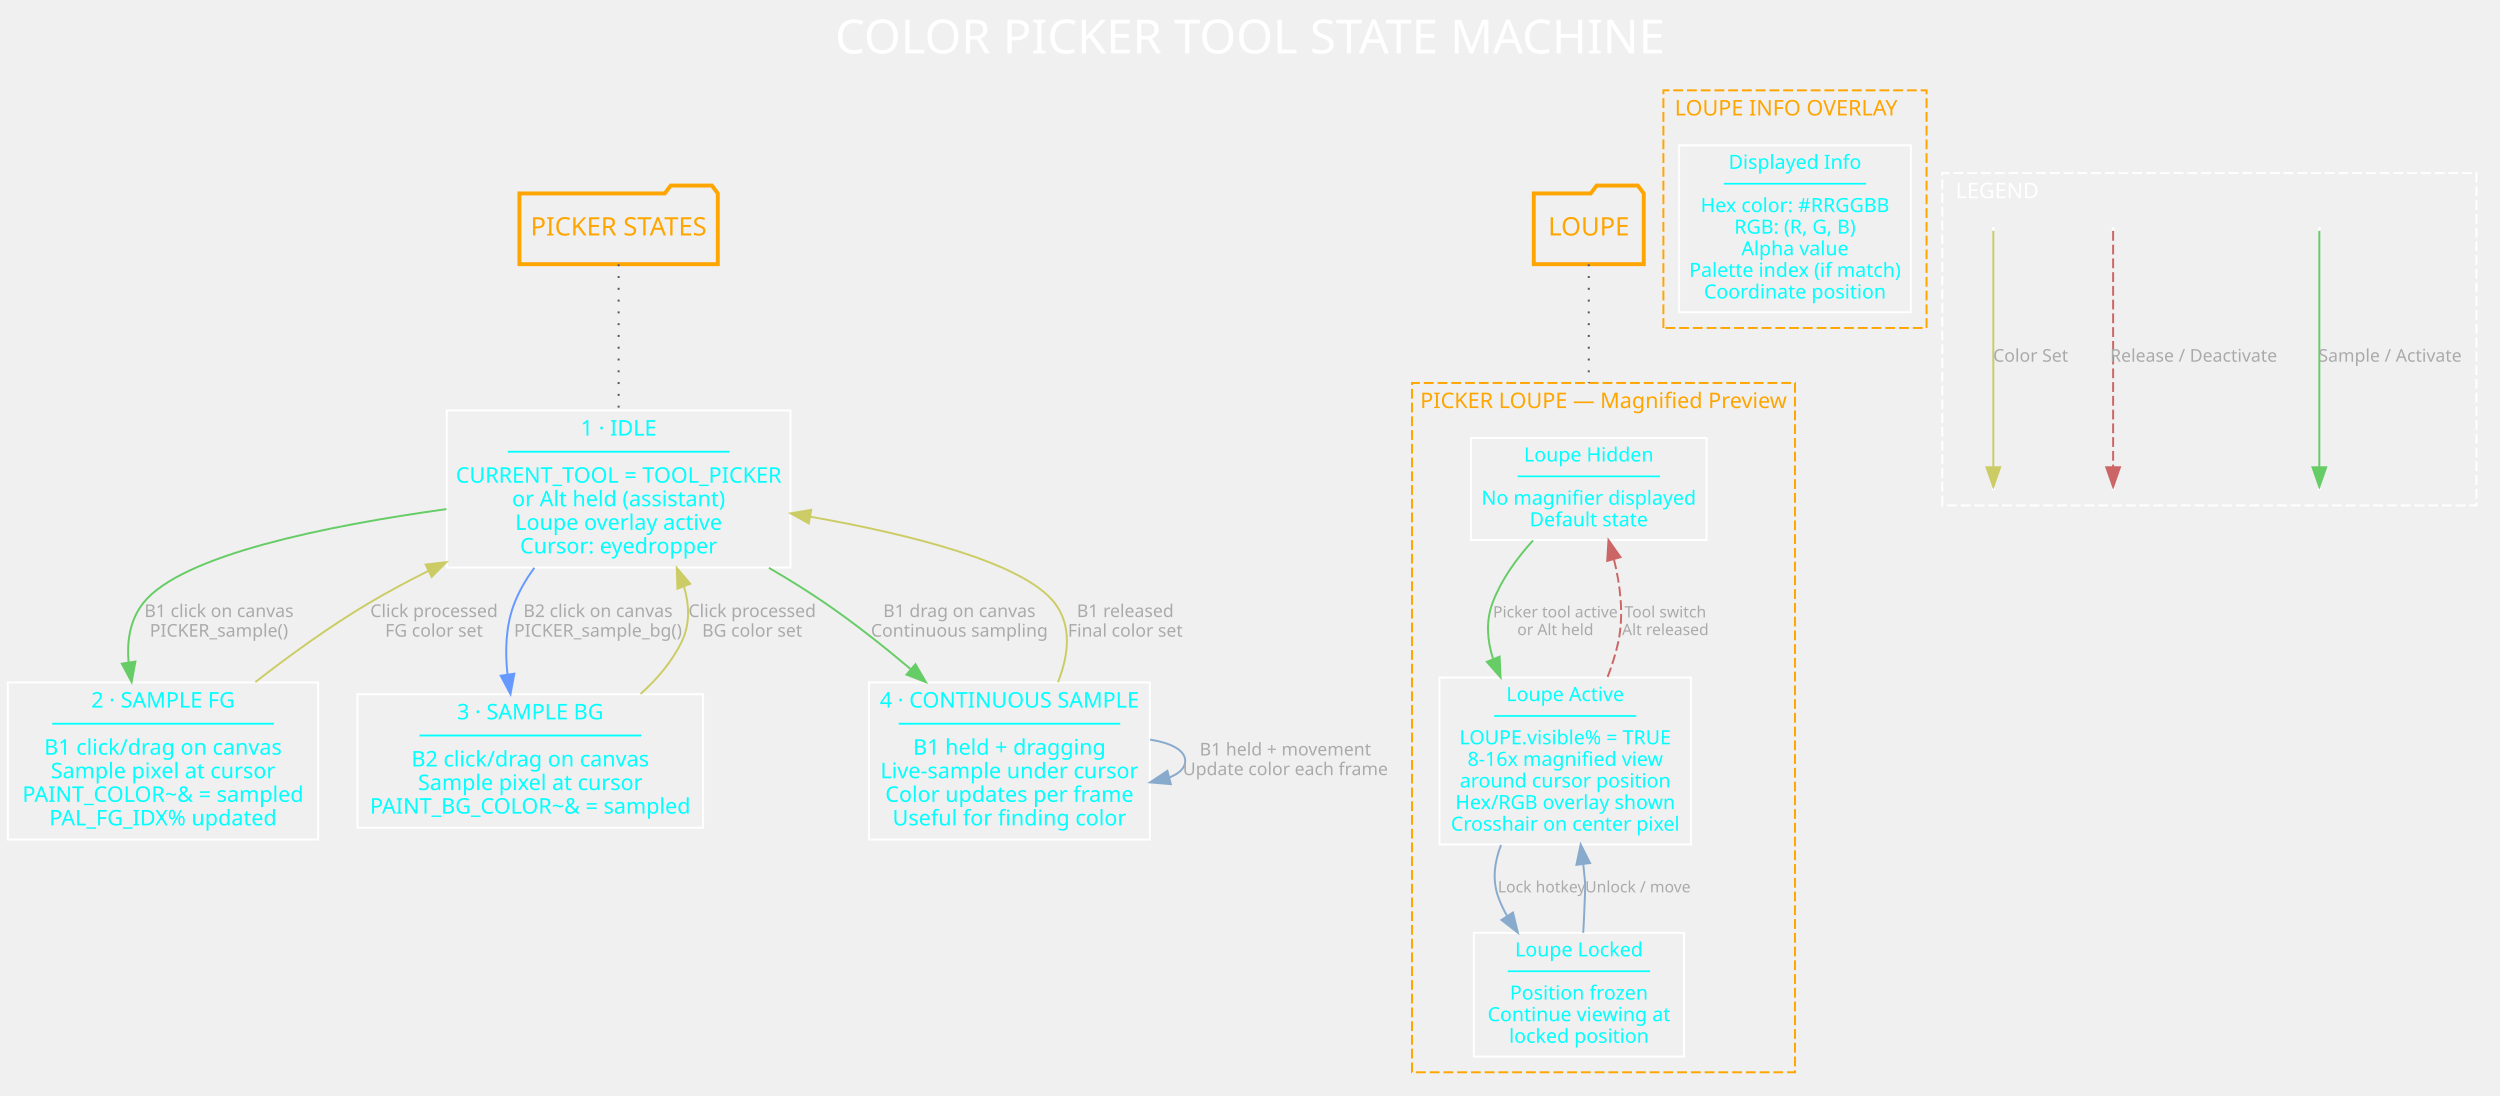
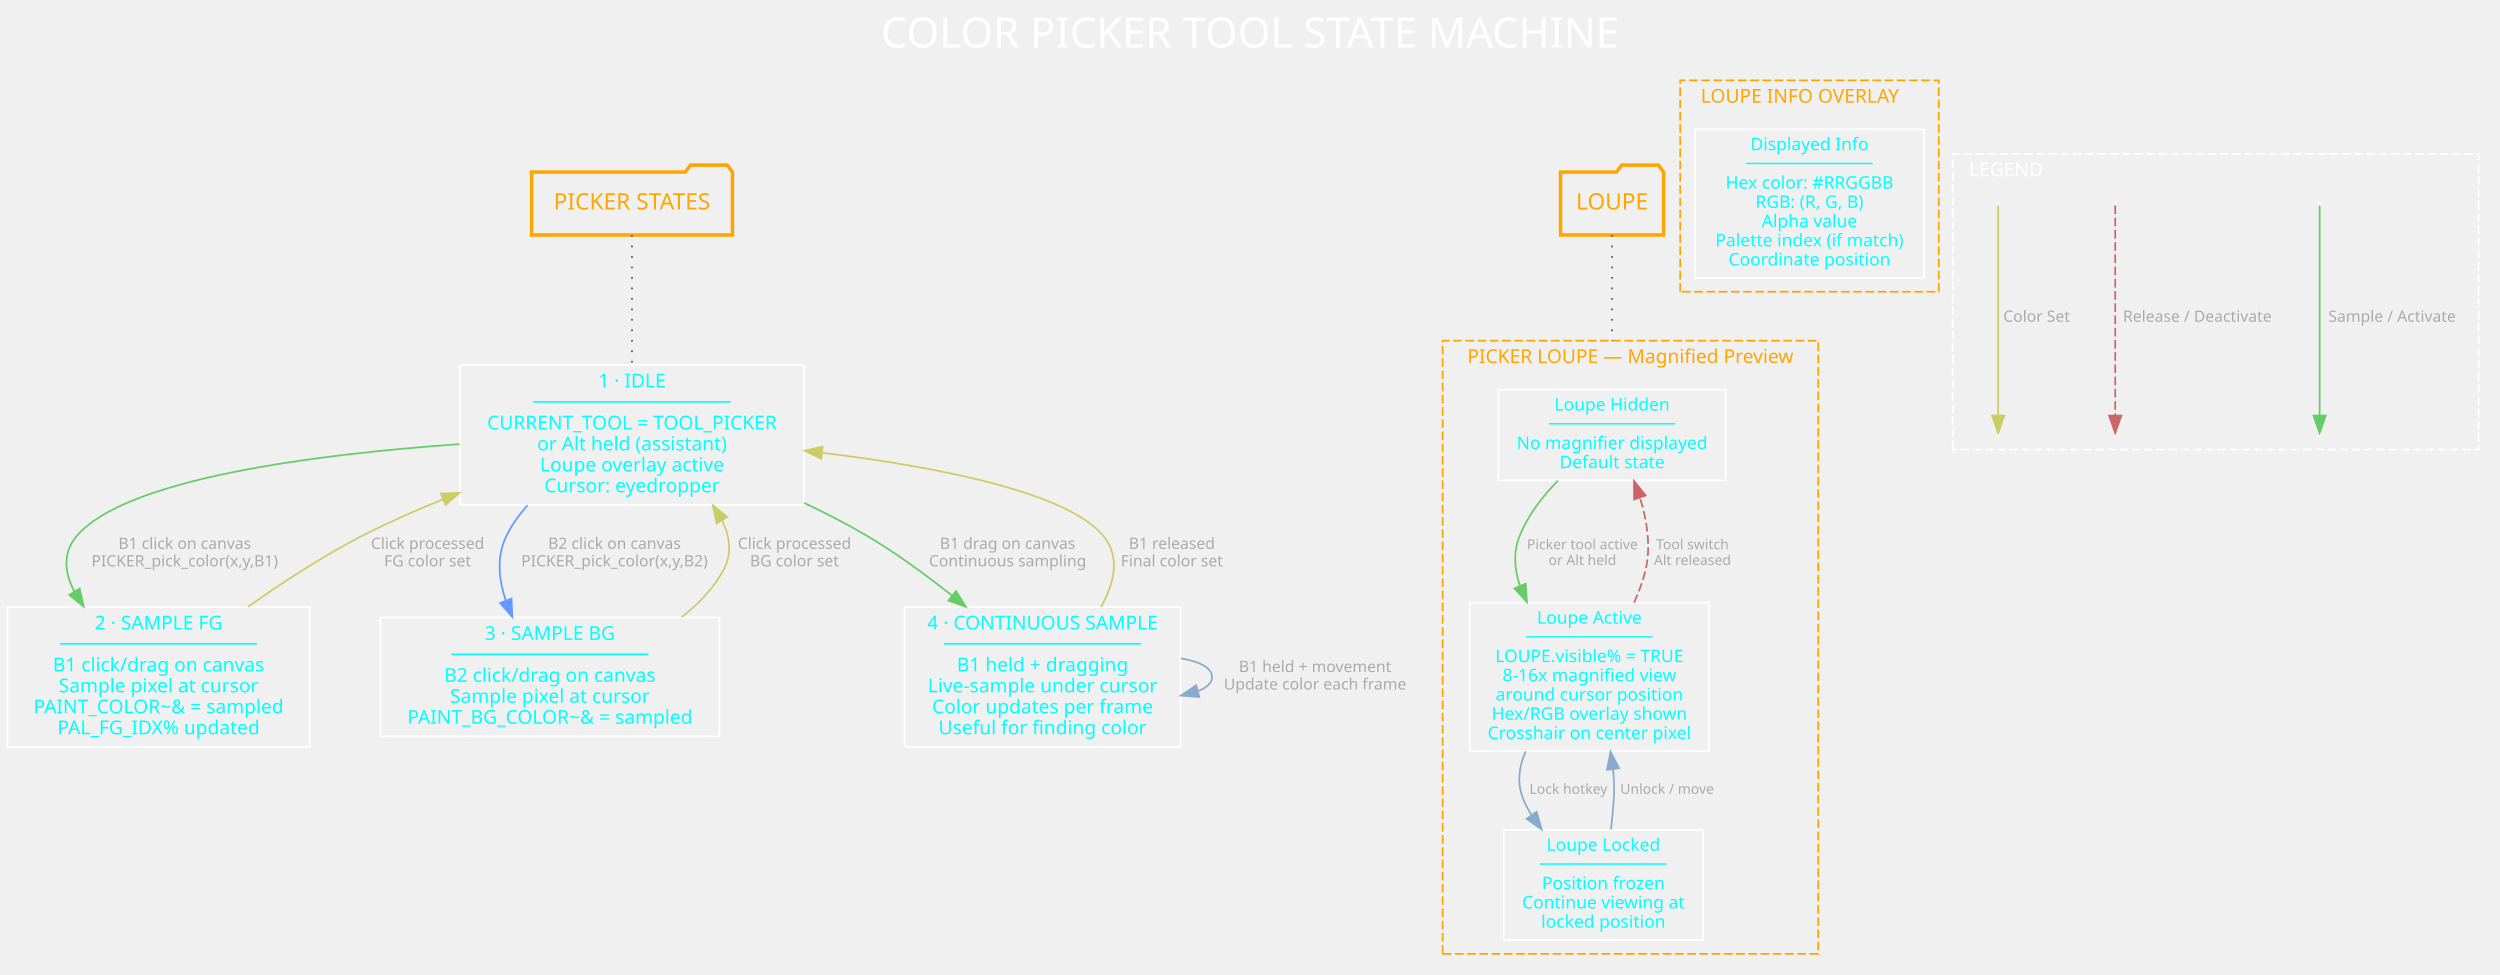
- <svg xmlns="http://www.w3.org/2000/svg" width="1273pt" height="558pt" viewBox="0.00 0.00 1273.00 558.00">
+ <svg xmlns="http://www.w3.org/2000/svg" width="1431pt" height="558pt" viewBox="0.00 0.00 1430.50 558.00">
  <g id="graph0" class="graph" transform="scale(1 1) rotate(0) translate(4 554)">
-     <text text-anchor="middle" x="632.5" y="-526.8" font-family="Cascadia Code PL" font-size="24.00" fill="white">COLOR PICKER TOOL STATE MACHINE</text>
+     <text text-anchor="middle" x="711.25" y="-526.8" font-family="Cascadia Code PL" font-size="24.00" fill="white">COLOR PICKER TOOL STATE MACHINE</text>
    <g id="clust2" class="cluster">
-       <polygon fill="transparent" stroke="orange" stroke-dasharray="5,2" points="715,-8 715,-359 910,-359 910,-8 715,-8" />
-       <text text-anchor="middle" x="812.5" y="-346.2" font-family="Cascadia Code PL" font-size="11.00" fill="orange">PICKER LOUPE — Magnified Preview</text>
+       <polygon fill="transparent" stroke="orange" stroke-dasharray="5,2" points="821.5,-8 821.5,-359 1036.5,-359 1036.5,-8 821.5,-8" />
+       <text text-anchor="middle" x="929" y="-346.2" font-family="Cascadia Code PL" font-size="11.00" fill="orange">PICKER LOUPE — Magnified Preview</text>
    </g>
    <g id="clust5" class="cluster">
-       <polygon fill="transparent" stroke="white" stroke-dasharray="5,2" points="985,-296.64 985,-465.86 1257,-465.86 1257,-296.64 985,-296.64" />
-       <text text-anchor="middle" x="1013" y="-453.06" font-family="Cascadia Code PL" font-size="11.00" fill="white">LEGEND</text>
+       <polygon fill="transparent" stroke="white" stroke-dasharray="5,2" points="1113.5,-296.64 1113.5,-465.86 1414.5,-465.86 1414.5,-296.64 1113.5,-296.64" />
+       <text text-anchor="middle" x="1144" y="-453.06" font-family="Cascadia Code PL" font-size="11.00" fill="white">LEGEND</text>
    </g>
    <g id="clust3" class="cluster">
-       <polygon fill="transparent" stroke="orange" stroke-dasharray="5,2" points="843,-387 843,-508 977,-508 977,-387 843,-387" />
-       <text text-anchor="middle" x="905.5" y="-495.2" font-family="Cascadia Code PL" font-size="11.00" fill="orange">LOUPE INFO OVERLAY</text>
+       <polygon fill="transparent" stroke="orange" stroke-dasharray="5,2" points="957.5,-387 957.5,-508 1105.5,-508 1105.5,-387 957.5,-387" />
+       <text text-anchor="middle" x="1026" y="-495.2" font-family="Cascadia Code PL" font-size="11.00" fill="orange">LOUPE INFO OVERLAY</text>
    </g>
    <g id="node1" class="node">
-       <polygon fill="none" stroke="orange" stroke-width="2" points="361.5,-455.5 358.5,-459.5 337.5,-459.5 334.5,-455.5 260.5,-455.5 260.5,-419.5 361.5,-419.5 361.5,-455.5" />
-       <text text-anchor="middle" x="311" y="-434.1" font-family="Cascadia Code PL" font-size="13.00" fill="orange">PICKER STATES</text>
+       <polygon fill="none" stroke="orange" stroke-width="2" points="415,-455.5 412,-459.5 391,-459.5 388,-455.5 300,-455.5 300,-419.5 415,-419.5 415,-455.5" />
+       <text text-anchor="middle" x="357.5" y="-434.1" font-family="Cascadia Code PL" font-size="13.00" fill="orange">PICKER STATES</text>
    </g>
    <g id="node3" class="node">
-       <polygon fill="none" stroke="white" points="398.5,-345 223.5,-345 223.5,-265 398.5,-265 398.5,-345" />
-       <text text-anchor="middle" x="311" y="-332.2" font-family="Cascadia Code PL" font-size="11.00" fill="cyan">1 · IDLE</text>
-       <text text-anchor="middle" x="311" y="-320.2" font-family="Cascadia Code PL" font-size="11.00" fill="cyan">─────────────────</text>
-       <text text-anchor="middle" x="311" y="-308.2" font-family="Cascadia Code PL" font-size="11.00" fill="cyan">CURRENT_TOOL = TOOL_PICKER</text>
-       <text text-anchor="middle" x="311" y="-296.2" font-family="Cascadia Code PL" font-size="11.00" fill="cyan">or Alt held (assistant)</text>
-       <text text-anchor="middle" x="311" y="-284.2" font-family="Cascadia Code PL" font-size="11.00" fill="cyan">Loupe overlay active</text>
-       <text text-anchor="middle" x="311" y="-272.2" font-family="Cascadia Code PL" font-size="11.00" fill="cyan">Cursor: eyedropper</text>
+       <polygon fill="none" stroke="white" points="456,-345 259,-345 259,-265 456,-265 456,-345" />
+       <text text-anchor="middle" x="357.5" y="-332.2" font-family="Cascadia Code PL" font-size="11.00" fill="cyan">1 · IDLE</text>
+       <text text-anchor="middle" x="357.5" y="-320.2" font-family="Cascadia Code PL" font-size="11.00" fill="cyan">─────────────────</text>
+       <text text-anchor="middle" x="357.5" y="-308.2" font-family="Cascadia Code PL" font-size="11.00" fill="cyan">CURRENT_TOOL = TOOL_PICKER</text>
+       <text text-anchor="middle" x="357.5" y="-296.2" font-family="Cascadia Code PL" font-size="11.00" fill="cyan">or Alt held (assistant)</text>
+       <text text-anchor="middle" x="357.5" y="-284.2" font-family="Cascadia Code PL" font-size="11.00" fill="cyan">Loupe overlay active</text>
+       <text text-anchor="middle" x="357.5" y="-272.2" font-family="Cascadia Code PL" font-size="11.00" fill="cyan">Cursor: eyedropper</text>
    </g>
    <g id="edge12" class="edge">
-       <path fill="none" stroke="#555555" stroke-dasharray="1,5" d="M311,-419.44C311,-400.65 311,-369.81 311,-345.02" />
+       <path fill="none" stroke="#555555" stroke-dasharray="1,5" d="M357.5,-419.44C357.5,-400.65 357.5,-369.81 357.5,-345.02" />
    </g>
    <g id="node2" class="node">
-       <polygon fill="none" stroke="orange" stroke-width="2" points="833,-455.5 830,-459.5 809,-459.5 806,-455.5 777,-455.5 777,-419.5 833,-419.5 833,-455.5" />
-       <text text-anchor="middle" x="805" y="-434.1" font-family="Cascadia Code PL" font-size="13.00" fill="orange">LOUPE</text>
+       <polygon fill="none" stroke="orange" stroke-width="2" points="948,-455.5 945,-459.5 924,-459.5 921,-455.5 889,-455.5 889,-419.5 948,-419.5 948,-455.5" />
+       <text text-anchor="middle" x="918.5" y="-434.1" font-family="Cascadia Code PL" font-size="13.00" fill="orange">LOUPE</text>
    </g>
    <g id="node7" class="node">
-       <polygon fill="none" stroke="white" points="865,-331 745,-331 745,-279 865,-279 865,-331" />
-       <text text-anchor="middle" x="805" y="-319" font-family="Cascadia Code PL" font-size="10.00" fill="cyan">Loupe Hidden</text>
-       <text text-anchor="middle" x="805" y="-308" font-family="Cascadia Code PL" font-size="10.00" fill="cyan">────────────</text>
-       <text text-anchor="middle" x="805" y="-297" font-family="Cascadia Code PL" font-size="10.00" fill="cyan">No magnifier displayed</text>
-       <text text-anchor="middle" x="805" y="-286" font-family="Cascadia Code PL" font-size="10.00" fill="cyan">Default state</text>
+       <polygon fill="none" stroke="white" points="983.5,-331 853.5,-331 853.5,-279 983.5,-279 983.5,-331" />
+       <text text-anchor="middle" x="918.5" y="-319" font-family="Cascadia Code PL" font-size="10.00" fill="cyan">Loupe Hidden</text>
+       <text text-anchor="middle" x="918.5" y="-308" font-family="Cascadia Code PL" font-size="10.00" fill="cyan">────────────</text>
+       <text text-anchor="middle" x="918.5" y="-297" font-family="Cascadia Code PL" font-size="10.00" fill="cyan">No magnifier displayed</text>
+       <text text-anchor="middle" x="918.5" y="-286" font-family="Cascadia Code PL" font-size="10.00" fill="cyan">Default state</text>
    </g>
    <g id="edge13" class="edge">
-       <path fill="none" stroke="#555555" stroke-dasharray="1,5" d="M805,-419.44C805,-404.06 805,-380.6 805,-359" />
+       <path fill="none" stroke="#555555" stroke-dasharray="1,5" d="M918.5,-419.44C918.5,-404.06 918.5,-380.6 918.5,-359" />
    </g>
    <g id="node4" class="node">
-       <polygon fill="none" stroke="white" points="158,-206.5 0,-206.5 0,-126.5 158,-126.5 158,-206.5" />
-       <text text-anchor="middle" x="79" y="-193.7" font-family="Cascadia Code PL" font-size="11.00" fill="cyan">2 · SAMPLE FG</text>
-       <text text-anchor="middle" x="79" y="-181.7" font-family="Cascadia Code PL" font-size="11.00" fill="cyan">─────────────────</text>
-       <text text-anchor="middle" x="79" y="-169.7" font-family="Cascadia Code PL" font-size="11.00" fill="cyan">B1 click/drag on canvas</text>
-       <text text-anchor="middle" x="79" y="-157.7" font-family="Cascadia Code PL" font-size="11.00" fill="cyan">Sample pixel at cursor</text>
-       <text text-anchor="middle" x="79" y="-145.7" font-family="Cascadia Code PL" font-size="11.00" fill="cyan">PAINT_COLOR~&amp; = sampled</text>
-       <text text-anchor="middle" x="79" y="-133.7" font-family="Cascadia Code PL" font-size="11.00" fill="cyan">PAL_FG_IDX% updated</text>
+       <polygon fill="none" stroke="white" points="173,-206.5 0,-206.5 0,-126.5 173,-126.5 173,-206.5" />
+       <text text-anchor="middle" x="86.5" y="-193.7" font-family="Cascadia Code PL" font-size="11.00" fill="cyan">2 · SAMPLE FG</text>
+       <text text-anchor="middle" x="86.5" y="-181.7" font-family="Cascadia Code PL" font-size="11.00" fill="cyan">─────────────────</text>
+       <text text-anchor="middle" x="86.5" y="-169.7" font-family="Cascadia Code PL" font-size="11.00" fill="cyan">B1 click/drag on canvas</text>
+       <text text-anchor="middle" x="86.5" y="-157.7" font-family="Cascadia Code PL" font-size="11.00" fill="cyan">Sample pixel at cursor</text>
+       <text text-anchor="middle" x="86.5" y="-145.7" font-family="Cascadia Code PL" font-size="11.00" fill="cyan">PAINT_COLOR~&amp; = sampled</text>
+       <text text-anchor="middle" x="86.5" y="-133.7" font-family="Cascadia Code PL" font-size="11.00" fill="cyan">PAL_FG_IDX% updated</text>
    </g>
    <g id="edge1" class="edge">
-       <path fill="none" stroke="#66cc66" d="M223.33,-294.76C162.19,-286.3 88.26,-271.32 69,-247 62.19,-238.4 60.52,-227.55 61.48,-216.66" />
-       <polygon fill="#66cc66" stroke="#66cc66" points="64.95,-217.13 63.02,-206.71 58.03,-216.06 64.95,-217.13" />
-       <text text-anchor="middle" x="107.5" y="-239.8" font-family="Cascadia Code PL" font-size="9.00" fill="#aaaaaa">  B1 click on canvas</text>
-       <text text-anchor="middle" x="107.5" y="-229.8" font-family="Cascadia Code PL" font-size="9.00" fill="#aaaaaa">  PICKER_sample()</text>
+       <path fill="none" stroke="#66cc66" d="M258.67,-299.78C175.95,-293.93 67.12,-280.02 39.5,-247 31.46,-237.39 32.71,-226.25 38.32,-215.4" />
+       <polygon fill="#66cc66" stroke="#66cc66" points="41.36,-217.13 43.66,-206.79 35.41,-213.44 41.36,-217.13" />
+       <text text-anchor="middle" x="101.5" y="-239.8" font-family="Cascadia Code PL" font-size="9.00" fill="#aaaaaa">  B1 click on canvas</text>
+       <text text-anchor="middle" x="101.5" y="-229.8" font-family="Cascadia Code PL" font-size="9.00" fill="#aaaaaa">  PICKER_pick_color(x,y,B1)</text>
    </g>
    <g id="node5" class="node">
-       <polygon fill="none" stroke="white" points="354,-200.5 178,-200.5 178,-132.5 354,-132.5 354,-200.5" />
-       <text text-anchor="middle" x="266" y="-187.7" font-family="Cascadia Code PL" font-size="11.00" fill="cyan">3 · SAMPLE BG</text>
-       <text text-anchor="middle" x="266" y="-175.7" font-family="Cascadia Code PL" font-size="11.00" fill="cyan">─────────────────</text>
-       <text text-anchor="middle" x="266" y="-163.7" font-family="Cascadia Code PL" font-size="11.00" fill="cyan">B2 click/drag on canvas</text>
-       <text text-anchor="middle" x="266" y="-151.7" font-family="Cascadia Code PL" font-size="11.00" fill="cyan">Sample pixel at cursor</text>
-       <text text-anchor="middle" x="266" y="-139.7" font-family="Cascadia Code PL" font-size="11.00" fill="cyan">PAINT_BG_COLOR~&amp; = sampled</text>
+       <polygon fill="none" stroke="white" points="407.5,-200.5 213.5,-200.5 213.5,-132.5 407.5,-132.5 407.5,-200.5" />
+       <text text-anchor="middle" x="310.5" y="-187.7" font-family="Cascadia Code PL" font-size="11.00" fill="cyan">3 · SAMPLE BG</text>
+       <text text-anchor="middle" x="310.5" y="-175.7" font-family="Cascadia Code PL" font-size="11.00" fill="cyan">─────────────────</text>
+       <text text-anchor="middle" x="310.5" y="-163.7" font-family="Cascadia Code PL" font-size="11.00" fill="cyan">B2 click/drag on canvas</text>
+       <text text-anchor="middle" x="310.5" y="-151.7" font-family="Cascadia Code PL" font-size="11.00" fill="cyan">Sample pixel at cursor</text>
+       <text text-anchor="middle" x="310.5" y="-139.7" font-family="Cascadia Code PL" font-size="11.00" fill="cyan">PAINT_BG_COLOR~&amp; = sampled</text>
    </g>
    <g id="edge2" class="edge">
-       <path fill="none" stroke="#6699ff" d="M268.08,-264.89C264,-259.29 260.47,-253.29 258,-247 253.52,-235.6 253.08,-222.61 254.43,-210.48" />
-       <polygon fill="#6699ff" stroke="#6699ff" points="257.9,-210.96 255.93,-200.55 250.98,-209.91 257.9,-210.96" />
-       <text text-anchor="middle" x="300.5" y="-239.8" font-family="Cascadia Code PL" font-size="9.00" fill="#aaaaaa">  B2 click on canvas</text>
-       <text text-anchor="middle" x="300.5" y="-229.8" font-family="Cascadia Code PL" font-size="9.00" fill="#aaaaaa">  PICKER_sample_bg()</text>
+       <path fill="none" stroke="#6699ff" d="M297.76,-264.83C292.87,-259.41 288.62,-253.46 285.5,-247 279.93,-235.49 281.19,-222.45 285.22,-210.31" />
+       <polygon fill="#6699ff" stroke="#6699ff" points="288.55,-211.4 288.97,-200.82 282.04,-208.83 288.55,-211.4" />
+       <text text-anchor="middle" x="347.5" y="-239.8" font-family="Cascadia Code PL" font-size="9.00" fill="#aaaaaa">  B2 click on canvas</text>
+       <text text-anchor="middle" x="347.5" y="-229.8" font-family="Cascadia Code PL" font-size="9.00" fill="#aaaaaa">  PICKER_pick_color(x,y,B2)</text>
    </g>
    <g id="node6" class="node">
-       <polygon fill="none" stroke="white" points="581.5,-206.5 438.5,-206.5 438.5,-126.5 581.5,-126.5 581.5,-206.5" />
-       <text text-anchor="middle" x="510" y="-193.7" font-family="Cascadia Code PL" font-size="11.00" fill="cyan">4 · CONTINUOUS SAMPLE</text>
-       <text text-anchor="middle" x="510" y="-181.7" font-family="Cascadia Code PL" font-size="11.00" fill="cyan">─────────────────</text>
-       <text text-anchor="middle" x="510" y="-169.7" font-family="Cascadia Code PL" font-size="11.00" fill="cyan">B1 held + dragging</text>
-       <text text-anchor="middle" x="510" y="-157.7" font-family="Cascadia Code PL" font-size="11.00" fill="cyan">Live-sample under cursor</text>
-       <text text-anchor="middle" x="510" y="-145.7" font-family="Cascadia Code PL" font-size="11.00" fill="cyan">Color updates per frame</text>
-       <text text-anchor="middle" x="510" y="-133.7" font-family="Cascadia Code PL" font-size="11.00" fill="cyan">Useful for finding color</text>
+       <polygon fill="none" stroke="white" points="671.5,-206.5 513.5,-206.5 513.5,-126.5 671.5,-126.5 671.5,-206.5" />
+       <text text-anchor="middle" x="592.5" y="-193.7" font-family="Cascadia Code PL" font-size="11.00" fill="cyan">4 · CONTINUOUS SAMPLE</text>
+       <text text-anchor="middle" x="592.5" y="-181.7" font-family="Cascadia Code PL" font-size="11.00" fill="cyan">─────────────────</text>
+       <text text-anchor="middle" x="592.5" y="-169.7" font-family="Cascadia Code PL" font-size="11.00" fill="cyan">B1 held + dragging</text>
+       <text text-anchor="middle" x="592.5" y="-157.7" font-family="Cascadia Code PL" font-size="11.00" fill="cyan">Live-sample under cursor</text>
+       <text text-anchor="middle" x="592.5" y="-145.7" font-family="Cascadia Code PL" font-size="11.00" fill="cyan">Color updates per frame</text>
+       <text text-anchor="middle" x="592.5" y="-133.7" font-family="Cascadia Code PL" font-size="11.00" fill="cyan">Useful for finding color</text>
    </g>
    <g id="edge5" class="edge">
-       <path fill="none" stroke="#66cc66" d="M387.52,-264.86C397.29,-259.17 407.01,-253.15 416,-247 430.75,-236.92 445.89,-224.94 459.59,-213.39" />
-       <polygon fill="#66cc66" stroke="#66cc66" points="462.15,-215.8 467.48,-206.65 457.6,-210.48 462.15,-215.8" />
-       <text text-anchor="middle" x="484.5" y="-239.8" font-family="Cascadia Code PL" font-size="9.00" fill="#aaaaaa">  B1 drag on canvas</text>
-       <text text-anchor="middle" x="484.5" y="-229.8" font-family="Cascadia Code PL" font-size="9.00" fill="#aaaaaa">  Continuous sampling</text>
+       <path fill="none" stroke="#66cc66" d="M456.02,-266.13C468.56,-260.23 481.01,-253.82 492.5,-247 508.91,-237.26 525.59,-225.08 540.51,-213.21" />
+       <polygon fill="#66cc66" stroke="#66cc66" points="543.02,-215.67 548.6,-206.66 538.62,-210.23 543.02,-215.67" />
+       <text text-anchor="middle" x="572.5" y="-239.8" font-family="Cascadia Code PL" font-size="9.00" fill="#aaaaaa">  B1 drag on canvas</text>
+       <text text-anchor="middle" x="572.5" y="-229.8" font-family="Cascadia Code PL" font-size="9.00" fill="#aaaaaa">  Continuous sampling</text>
    </g>
    <g id="edge3" class="edge">
-       <path fill="none" stroke="#cccc66" d="M126.02,-206.69C143.6,-220.37 164.13,-235.23 184,-247 193.57,-252.67 203.8,-258.14 214.15,-263.31" />
-       <polygon fill="#cccc66" stroke="#cccc66" points="212.74,-266.51 223.26,-267.76 215.81,-260.23 212.74,-266.51" />
-       <text text-anchor="middle" x="217" y="-239.8" font-family="Cascadia Code PL" font-size="9.00" fill="#aaaaaa">  Click processed</text>
-       <text text-anchor="middle" x="217" y="-229.8" font-family="Cascadia Code PL" font-size="9.00" fill="#aaaaaa">  FG color set</text>
+       <path fill="none" stroke="#cccc66" d="M137.62,-206.59C157.24,-220.49 180.26,-235.52 202.5,-247 217.3,-254.64 233.37,-261.75 249.36,-268.18" />
+       <polygon fill="#cccc66" stroke="#cccc66" points="248.17,-271.47 258.76,-271.88 250.74,-264.96 248.17,-271.47" />
+       <text text-anchor="middle" x="240.5" y="-239.8" font-family="Cascadia Code PL" font-size="9.00" fill="#aaaaaa">  Click processed</text>
+       <text text-anchor="middle" x="240.5" y="-229.8" font-family="Cascadia Code PL" font-size="9.00" fill="#aaaaaa">  FG color set</text>
    </g>
    <g id="edge4" class="edge">
-       <path fill="none" stroke="#cccc66" d="M322.16,-200.64C330.59,-208.19 338.09,-216.99 343,-227 347.45,-236.06 347.1,-245.9 344.24,-255.43" />
-       <polygon fill="#cccc66" stroke="#cccc66" points="340.95,-254.21 340.62,-264.8 347.48,-256.73 340.95,-254.21" />
-       <text text-anchor="middle" x="379" y="-239.8" font-family="Cascadia Code PL" font-size="9.00" fill="#aaaaaa">  Click processed</text>
-       <text text-anchor="middle" x="379" y="-229.8" font-family="Cascadia Code PL" font-size="9.00" fill="#aaaaaa">  BG color set</text>
+       <path fill="none" stroke="#cccc66" d="M385.8,-200.68C395.28,-207.99 403.67,-216.7 409.5,-227 414.97,-236.67 413.73,-246.72 409,-256.23" />
+       <polygon fill="#cccc66" stroke="#cccc66" points="405.99,-254.44 403.75,-264.8 411.96,-258.1 405.99,-254.44" />
+       <text text-anchor="middle" x="450.5" y="-239.8" font-family="Cascadia Code PL" font-size="9.00" fill="#aaaaaa">  Click processed</text>
+       <text text-anchor="middle" x="450.5" y="-229.8" font-family="Cascadia Code PL" font-size="9.00" fill="#aaaaaa">  BG color set</text>
    </g>
    <g id="edge7" class="edge">
-       <path fill="none" stroke="#cccc66" d="M534.71,-206.62C540.16,-220.45 541.98,-235.42 533,-247 517.22,-267.34 460.66,-281.69 408.59,-290.89" />
-       <polygon fill="#cccc66" stroke="#cccc66" points="407.85,-287.47 398.59,-292.61 409.04,-294.37 407.85,-287.47" />
-       <text text-anchor="middle" x="569" y="-239.8" font-family="Cascadia Code PL" font-size="9.00" fill="#aaaaaa">  B1 released</text>
-       <text text-anchor="middle" x="569" y="-229.8" font-family="Cascadia Code PL" font-size="9.00" fill="#aaaaaa">  Final color set</text>
+       <path fill="none" stroke="#cccc66" d="M626.01,-206.63C633.67,-220.3 637.09,-235.17 627.5,-247 606.98,-272.31 532.04,-286.81 466.31,-294.85" />
+       <polygon fill="#cccc66" stroke="#cccc66" points="465.79,-291.39 456.27,-296.04 466.61,-298.34 465.79,-291.39" />
+       <text text-anchor="middle" x="666.5" y="-239.8" font-family="Cascadia Code PL" font-size="9.00" fill="#aaaaaa">  B1 released</text>
+       <text text-anchor="middle" x="666.5" y="-229.8" font-family="Cascadia Code PL" font-size="9.00" fill="#aaaaaa">  Final color set</text>
    </g>
    <g id="edge6" class="edge">
-       <path fill="none" stroke="#88aacc" d="M581.63,-177.39C592.29,-175.69 599.5,-172.06 599.5,-166.5 599.5,-162.94 596.54,-160.17 591.61,-158.19" />
-       <polygon fill="#88aacc" stroke="#88aacc" points="592.18,-154.72 581.63,-155.61 590.43,-161.5 592.18,-154.72" />
-       <text text-anchor="middle" x="650.5" y="-169.3" font-family="Cascadia Code PL" font-size="9.00" fill="#aaaaaa">  B1 held + movement</text>
-       <text text-anchor="middle" x="650.5" y="-159.3" font-family="Cascadia Code PL" font-size="9.00" fill="#aaaaaa">  Update color each frame</text>
+       <path fill="none" stroke="#88aacc" d="M671.66,-177.15C682.37,-175.36 689.5,-171.81 689.5,-166.5 689.5,-163.1 686.57,-160.42 681.66,-158.46" />
+       <polygon fill="#88aacc" stroke="#88aacc" points="682.22,-154.99 671.66,-155.85 680.46,-161.77 682.22,-154.99" />
+       <text text-anchor="middle" x="748.5" y="-169.3" font-family="Cascadia Code PL" font-size="9.00" fill="#aaaaaa">  B1 held + movement</text>
+       <text text-anchor="middle" x="748.5" y="-159.3" font-family="Cascadia Code PL" font-size="9.00" fill="#aaaaaa">  Update color each frame</text>
    </g>
    <g id="node8" class="node">
-       <polygon fill="none" stroke="white" points="857,-209 729,-209 729,-124 857,-124 857,-209" />
-       <text text-anchor="middle" x="793" y="-197" font-family="Cascadia Code PL" font-size="10.00" fill="cyan">Loupe Active</text>
-       <text text-anchor="middle" x="793" y="-186" font-family="Cascadia Code PL" font-size="10.00" fill="cyan">────────────</text>
-       <text text-anchor="middle" x="793" y="-175" font-family="Cascadia Code PL" font-size="10.00" fill="cyan">LOUPE.visible% = TRUE</text>
-       <text text-anchor="middle" x="793" y="-164" font-family="Cascadia Code PL" font-size="10.00" fill="cyan">8-16x magnified view</text>
-       <text text-anchor="middle" x="793" y="-153" font-family="Cascadia Code PL" font-size="10.00" fill="cyan">around cursor position</text>
-       <text text-anchor="middle" x="793" y="-142" font-family="Cascadia Code PL" font-size="10.00" fill="cyan">Hex/RGB overlay shown</text>
-       <text text-anchor="middle" x="793" y="-131" font-family="Cascadia Code PL" font-size="10.00" fill="cyan">Crosshair on center pixel</text>
+       <polygon fill="none" stroke="white" points="974,-209 837,-209 837,-124 974,-124 974,-209" />
+       <text text-anchor="middle" x="905.5" y="-197" font-family="Cascadia Code PL" font-size="10.00" fill="cyan">Loupe Active</text>
+       <text text-anchor="middle" x="905.5" y="-186" font-family="Cascadia Code PL" font-size="10.00" fill="cyan">────────────</text>
+       <text text-anchor="middle" x="905.5" y="-175" font-family="Cascadia Code PL" font-size="10.00" fill="cyan">LOUPE.visible% = TRUE</text>
+       <text text-anchor="middle" x="905.5" y="-164" font-family="Cascadia Code PL" font-size="10.00" fill="cyan">8-16x magnified view</text>
+       <text text-anchor="middle" x="905.5" y="-153" font-family="Cascadia Code PL" font-size="10.00" fill="cyan">around cursor position</text>
+       <text text-anchor="middle" x="905.5" y="-142" font-family="Cascadia Code PL" font-size="10.00" fill="cyan">Hex/RGB overlay shown</text>
+       <text text-anchor="middle" x="905.5" y="-131" font-family="Cascadia Code PL" font-size="10.00" fill="cyan">Crosshair on center pixel</text>
    </g>
    <g id="edge8" class="edge">
-       <path fill="none" stroke="#66cc66" d="M776.61,-278.8C768.33,-269.7 760.35,-258.75 756,-247 752.54,-237.68 753.26,-227.94 756.24,-218.6" />
-       <polygon fill="#66cc66" stroke="#66cc66" points="759.6,-219.63 760.09,-209.05 753.11,-217.01 759.6,-219.63" />
-       <text text-anchor="middle" x="788" y="-239.6" font-family="Cascadia Code PL" font-size="8.00" fill="#aaaaaa"> Picker tool active</text>
-       <text text-anchor="middle" x="788" y="-230.6" font-family="Cascadia Code PL" font-size="8.00" fill="#aaaaaa"> or Alt held</text>
+       <path fill="none" stroke="#66cc66" d="M887.55,-278.9C878.71,-269.88 870.2,-258.95 865.5,-247 861.85,-237.72 862.59,-228.06 865.73,-218.8" />
+       <polygon fill="#66cc66" stroke="#66cc66" points="869.06,-219.91 869.79,-209.34 862.63,-217.15 869.06,-219.91" />
+       <text text-anchor="middle" x="901.5" y="-239.6" font-family="Cascadia Code PL" font-size="8.00" fill="#aaaaaa"> Picker tool active</text>
+       <text text-anchor="middle" x="901.5" y="-230.6" font-family="Cascadia Code PL" font-size="8.00" fill="#aaaaaa"> or Alt held</text>
    </g>
    <g id="edge9" class="edge">
-       <path fill="none" stroke="#cc6666" stroke-dasharray="5,2" d="M814.61,-209.32C816.83,-215.13 818.73,-221.12 820,-227 822.98,-240.79 821.09,-256.03 817.79,-269.28" />
-       <polygon fill="#cc6666" stroke="#cc6666" points="814.4,-268.4 815.04,-278.98 821.14,-270.31 814.4,-268.4" />
-       <text text-anchor="middle" x="844" y="-239.6" font-family="Cascadia Code PL" font-size="8.00" fill="#aaaaaa"> Tool switch</text>
-       <text text-anchor="middle" x="844" y="-230.6" font-family="Cascadia Code PL" font-size="8.00" fill="#aaaaaa"> Alt released</text>
+       <path fill="none" stroke="#cc6666" stroke-dasharray="5,2" d="M931.09,-209.03C933.72,-214.89 935.98,-220.97 937.5,-227 940.96,-240.73 938.57,-255.84 934.48,-269.02" />
+       <polygon fill="#cc6666" stroke="#cc6666" points="931.11,-268.07 931.09,-278.67 937.71,-270.4 931.11,-268.07" />
+       <text text-anchor="middle" x="964.5" y="-239.6" font-family="Cascadia Code PL" font-size="8.00" fill="#aaaaaa"> Tool switch</text>
+       <text text-anchor="middle" x="964.5" y="-230.6" font-family="Cascadia Code PL" font-size="8.00" fill="#aaaaaa"> Alt released</text>
    </g>
    <g id="node9" class="node">
-       <polygon fill="none" stroke="white" points="853.5,-79 746.5,-79 746.5,-16 853.5,-16 853.5,-79" />
-       <text text-anchor="middle" x="800" y="-67" font-family="Cascadia Code PL" font-size="10.00" fill="cyan">Loupe Locked</text>
-       <text text-anchor="middle" x="800" y="-56" font-family="Cascadia Code PL" font-size="10.00" fill="cyan">────────────</text>
-       <text text-anchor="middle" x="800" y="-45" font-family="Cascadia Code PL" font-size="10.00" fill="cyan">Position frozen</text>
-       <text text-anchor="middle" x="800" y="-34" font-family="Cascadia Code PL" font-size="10.00" fill="cyan">Continue viewing at</text>
-       <text text-anchor="middle" x="800" y="-23" font-family="Cascadia Code PL" font-size="10.00" fill="cyan">locked position</text>
+       <polygon fill="none" stroke="white" points="970.5,-79 856.5,-79 856.5,-16 970.5,-16 970.5,-79" />
+       <text text-anchor="middle" x="913.5" y="-67" font-family="Cascadia Code PL" font-size="10.00" fill="cyan">Loupe Locked</text>
+       <text text-anchor="middle" x="913.5" y="-56" font-family="Cascadia Code PL" font-size="10.00" fill="cyan">────────────</text>
+       <text text-anchor="middle" x="913.5" y="-45" font-family="Cascadia Code PL" font-size="10.00" fill="cyan">Position frozen</text>
+       <text text-anchor="middle" x="913.5" y="-34" font-family="Cascadia Code PL" font-size="10.00" fill="cyan">Continue viewing at</text>
+       <text text-anchor="middle" x="913.5" y="-23" font-family="Cascadia Code PL" font-size="10.00" fill="cyan">locked position</text>
    </g>
    <g id="edge10" class="edge">
-       <path fill="none" stroke="#88aacc" d="M760.32,-123.75C756.93,-115.06 755.76,-105.85 759,-97 760.19,-93.74 761.71,-90.55 763.46,-87.47" />
-       <polygon fill="#88aacc" stroke="#88aacc" points="766.4,-89.35 768.9,-79.06 760.53,-85.55 766.4,-89.35" />
-       <text text-anchor="middle" x="781" y="-99.6" font-family="Cascadia Code PL" font-size="8.00" fill="#aaaaaa"> Lock hotkey</text>
+       <path fill="none" stroke="#88aacc" d="M869.04,-123.94C865.25,-115.23 863.92,-105.97 867.5,-97 868.81,-93.72 870.45,-90.54 872.34,-87.47" />
+       <polygon fill="#88aacc" stroke="#88aacc" points="875.3,-89.35 878.21,-79.16 869.58,-85.31 875.3,-89.35" />
+       <text text-anchor="middle" x="893.5" y="-99.6" font-family="Cascadia Code PL" font-size="8.00" fill="#aaaaaa"> Lock hotkey</text>
    </g>
    <g id="edge11" class="edge">
-       <path fill="none" stroke="#88aacc" d="M802.18,-79.02C802.52,-84.98 802.82,-91.18 803,-97 803.12,-101 803.33,-102.01 803,-106 802.79,-108.56 802.52,-111.17 802.22,-113.8" />
-       <polygon fill="#88aacc" stroke="#88aacc" points="798.71,-113.63 800.88,-124 805.65,-114.54 798.71,-113.63" />
-       <text text-anchor="middle" x="830" y="-99.6" font-family="Cascadia Code PL" font-size="8.00" fill="#aaaaaa"> Unlock / move</text>
+       <path fill="none" stroke="#88aacc" d="M917.88,-79.24C918.56,-85.12 919.15,-91.24 919.5,-97 919.84,-102.45 919.62,-108.1 919.04,-113.72" />
+       <polygon fill="#88aacc" stroke="#88aacc" points="915.56,-113.34 917.63,-123.73 922.49,-114.31 915.56,-113.34" />
+       <text text-anchor="middle" x="950" y="-99.6" font-family="Cascadia Code PL" font-size="8.00" fill="#aaaaaa"> Unlock / move</text>
    </g>
    <g id="node10" class="node">
-       <polygon fill="none" stroke="white" points="969,-480 851,-480 851,-395 969,-395 969,-480" />
-       <text text-anchor="middle" x="910" y="-468" font-family="Cascadia Code PL" font-size="10.00" fill="cyan">Displayed Info</text>
-       <text text-anchor="middle" x="910" y="-457" font-family="Cascadia Code PL" font-size="10.00" fill="cyan">────────────</text>
-       <text text-anchor="middle" x="910" y="-446" font-family="Cascadia Code PL" font-size="10.00" fill="cyan">Hex color: #RRGGBB</text>
-       <text text-anchor="middle" x="910" y="-435" font-family="Cascadia Code PL" font-size="10.00" fill="cyan">RGB: (R, G, B)</text>
-       <text text-anchor="middle" x="910" y="-424" font-family="Cascadia Code PL" font-size="10.00" fill="cyan">Alpha value</text>
-       <text text-anchor="middle" x="910" y="-413" font-family="Cascadia Code PL" font-size="10.00" fill="cyan">Palette index (if match)</text>
-       <text text-anchor="middle" x="910" y="-402" font-family="Cascadia Code PL" font-size="10.00" fill="cyan">Coordinate position</text>
+       <polygon fill="none" stroke="white" points="1097,-480 966,-480 966,-395 1097,-395 1097,-480" />
+       <text text-anchor="middle" x="1031.5" y="-468" font-family="Cascadia Code PL" font-size="10.00" fill="cyan">Displayed Info</text>
+       <text text-anchor="middle" x="1031.5" y="-457" font-family="Cascadia Code PL" font-size="10.00" fill="cyan">────────────</text>
+       <text text-anchor="middle" x="1031.5" y="-446" font-family="Cascadia Code PL" font-size="10.00" fill="cyan">Hex color: #RRGGBB</text>
+       <text text-anchor="middle" x="1031.5" y="-435" font-family="Cascadia Code PL" font-size="10.00" fill="cyan">RGB: (R, G, B)</text>
+       <text text-anchor="middle" x="1031.5" y="-424" font-family="Cascadia Code PL" font-size="10.00" fill="cyan">Alpha value</text>
+       <text text-anchor="middle" x="1031.5" y="-413" font-family="Cascadia Code PL" font-size="10.00" fill="cyan">Palette index (if match)</text>
+       <text text-anchor="middle" x="1031.5" y="-402" font-family="Cascadia Code PL" font-size="10.00" fill="cyan">Coordinate position</text>
    </g>
    <g id="node11" class="node">
-       <ellipse fill="white" stroke="white" cx="1177" cy="-437.5" rx="0.36" ry="0.36" />
+       <ellipse fill="white" stroke="white" cx="1323.5" cy="-437.5" rx="0.36" ry="0.36" />
    </g>
    <g id="node12" class="node">
-       <ellipse fill="white" stroke="white" cx="1177" cy="-305" rx="0.36" ry="0.36" />
+       <ellipse fill="white" stroke="white" cx="1323.5" cy="-305" rx="0.36" ry="0.36" />
    </g>
    <g id="edge14" class="edge">
-       <path fill="none" stroke="#66cc66" d="M1177,-436.41C1177,-433.14 1177,-346.15 1177,-316.1" />
-       <polygon fill="#66cc66" stroke="#66cc66" points="1180.5,-316.09 1177,-306.09 1173.5,-316.09 1180.5,-316.09" />
-       <text text-anchor="middle" x="1213" y="-369.8" font-family="Cascadia Code PL" font-size="9.00" fill="#aaaaaa"> Sample / Activate</text>
+       <path fill="none" stroke="#66cc66" d="M1323.5,-436.41C1323.5,-433.14 1323.5,-346.15 1323.5,-316.1" />
+       <polygon fill="#66cc66" stroke="#66cc66" points="1327,-316.09 1323.5,-306.09 1320,-316.09 1327,-316.09" />
+       <text text-anchor="middle" x="1365" y="-369.8" font-family="Cascadia Code PL" font-size="9.00" fill="#aaaaaa"> Sample / Activate</text>
    </g>
    <g id="node13" class="node">
-       <ellipse fill="white" stroke="white" cx="1072" cy="-437.5" rx="0.36" ry="0.36" />
+       <ellipse fill="white" stroke="white" cx="1206.5" cy="-437.5" rx="0.36" ry="0.36" />
    </g>
    <g id="node14" class="node">
-       <ellipse fill="white" stroke="white" cx="1072" cy="-305" rx="0.36" ry="0.36" />
+       <ellipse fill="white" stroke="white" cx="1206.5" cy="-305" rx="0.36" ry="0.36" />
    </g>
    <g id="edge15" class="edge">
-       <path fill="none" stroke="#cc6666" stroke-dasharray="5,2" d="M1072,-436.41C1072,-433.14 1072,-346.15 1072,-316.1" />
-       <polygon fill="#cc6666" stroke="#cc6666" points="1075.5,-316.09 1072,-306.09 1068.5,-316.09 1075.5,-316.09" />
-       <text text-anchor="middle" x="1113" y="-369.8" font-family="Cascadia Code PL" font-size="9.00" fill="#aaaaaa"> Release / Deactivate</text>
+       <path fill="none" stroke="#cc6666" stroke-dasharray="5,2" d="M1206.5,-436.41C1206.5,-433.14 1206.5,-346.15 1206.5,-316.1" />
+       <polygon fill="#cc6666" stroke="#cc6666" points="1210,-316.09 1206.5,-306.09 1203,-316.09 1210,-316.09" />
+       <text text-anchor="middle" x="1253.5" y="-369.8" font-family="Cascadia Code PL" font-size="9.00" fill="#aaaaaa"> Release / Deactivate</text>
    </g>
    <g id="node15" class="node">
-       <ellipse fill="white" stroke="white" cx="1011" cy="-437.5" rx="0.36" ry="0.36" />
+       <ellipse fill="white" stroke="white" cx="1139.5" cy="-437.5" rx="0.36" ry="0.36" />
    </g>
    <g id="node16" class="node">
-       <ellipse fill="white" stroke="white" cx="1011" cy="-305" rx="0.36" ry="0.36" />
+       <ellipse fill="white" stroke="white" cx="1139.5" cy="-305" rx="0.36" ry="0.36" />
    </g>
    <g id="edge16" class="edge">
-       <path fill="none" stroke="#cccc66" d="M1011,-436.41C1011,-433.14 1011,-346.15 1011,-316.1" />
-       <polygon fill="#cccc66" stroke="#cccc66" points="1014.5,-316.09 1011,-306.09 1007.5,-316.09 1014.5,-316.09" />
-       <text text-anchor="middle" x="1030" y="-369.8" font-family="Cascadia Code PL" font-size="9.00" fill="#aaaaaa"> Color Set</text>
+       <path fill="none" stroke="#cccc66" d="M1139.5,-436.41C1139.5,-433.14 1139.5,-346.15 1139.5,-316.1" />
+       <polygon fill="#cccc66" stroke="#cccc66" points="1143,-316.09 1139.5,-306.09 1136,-316.09 1143,-316.09" />
+       <text text-anchor="middle" x="1161.5" y="-369.8" font-family="Cascadia Code PL" font-size="9.00" fill="#aaaaaa"> Color Set</text>
    </g>
  </g>
</svg>
